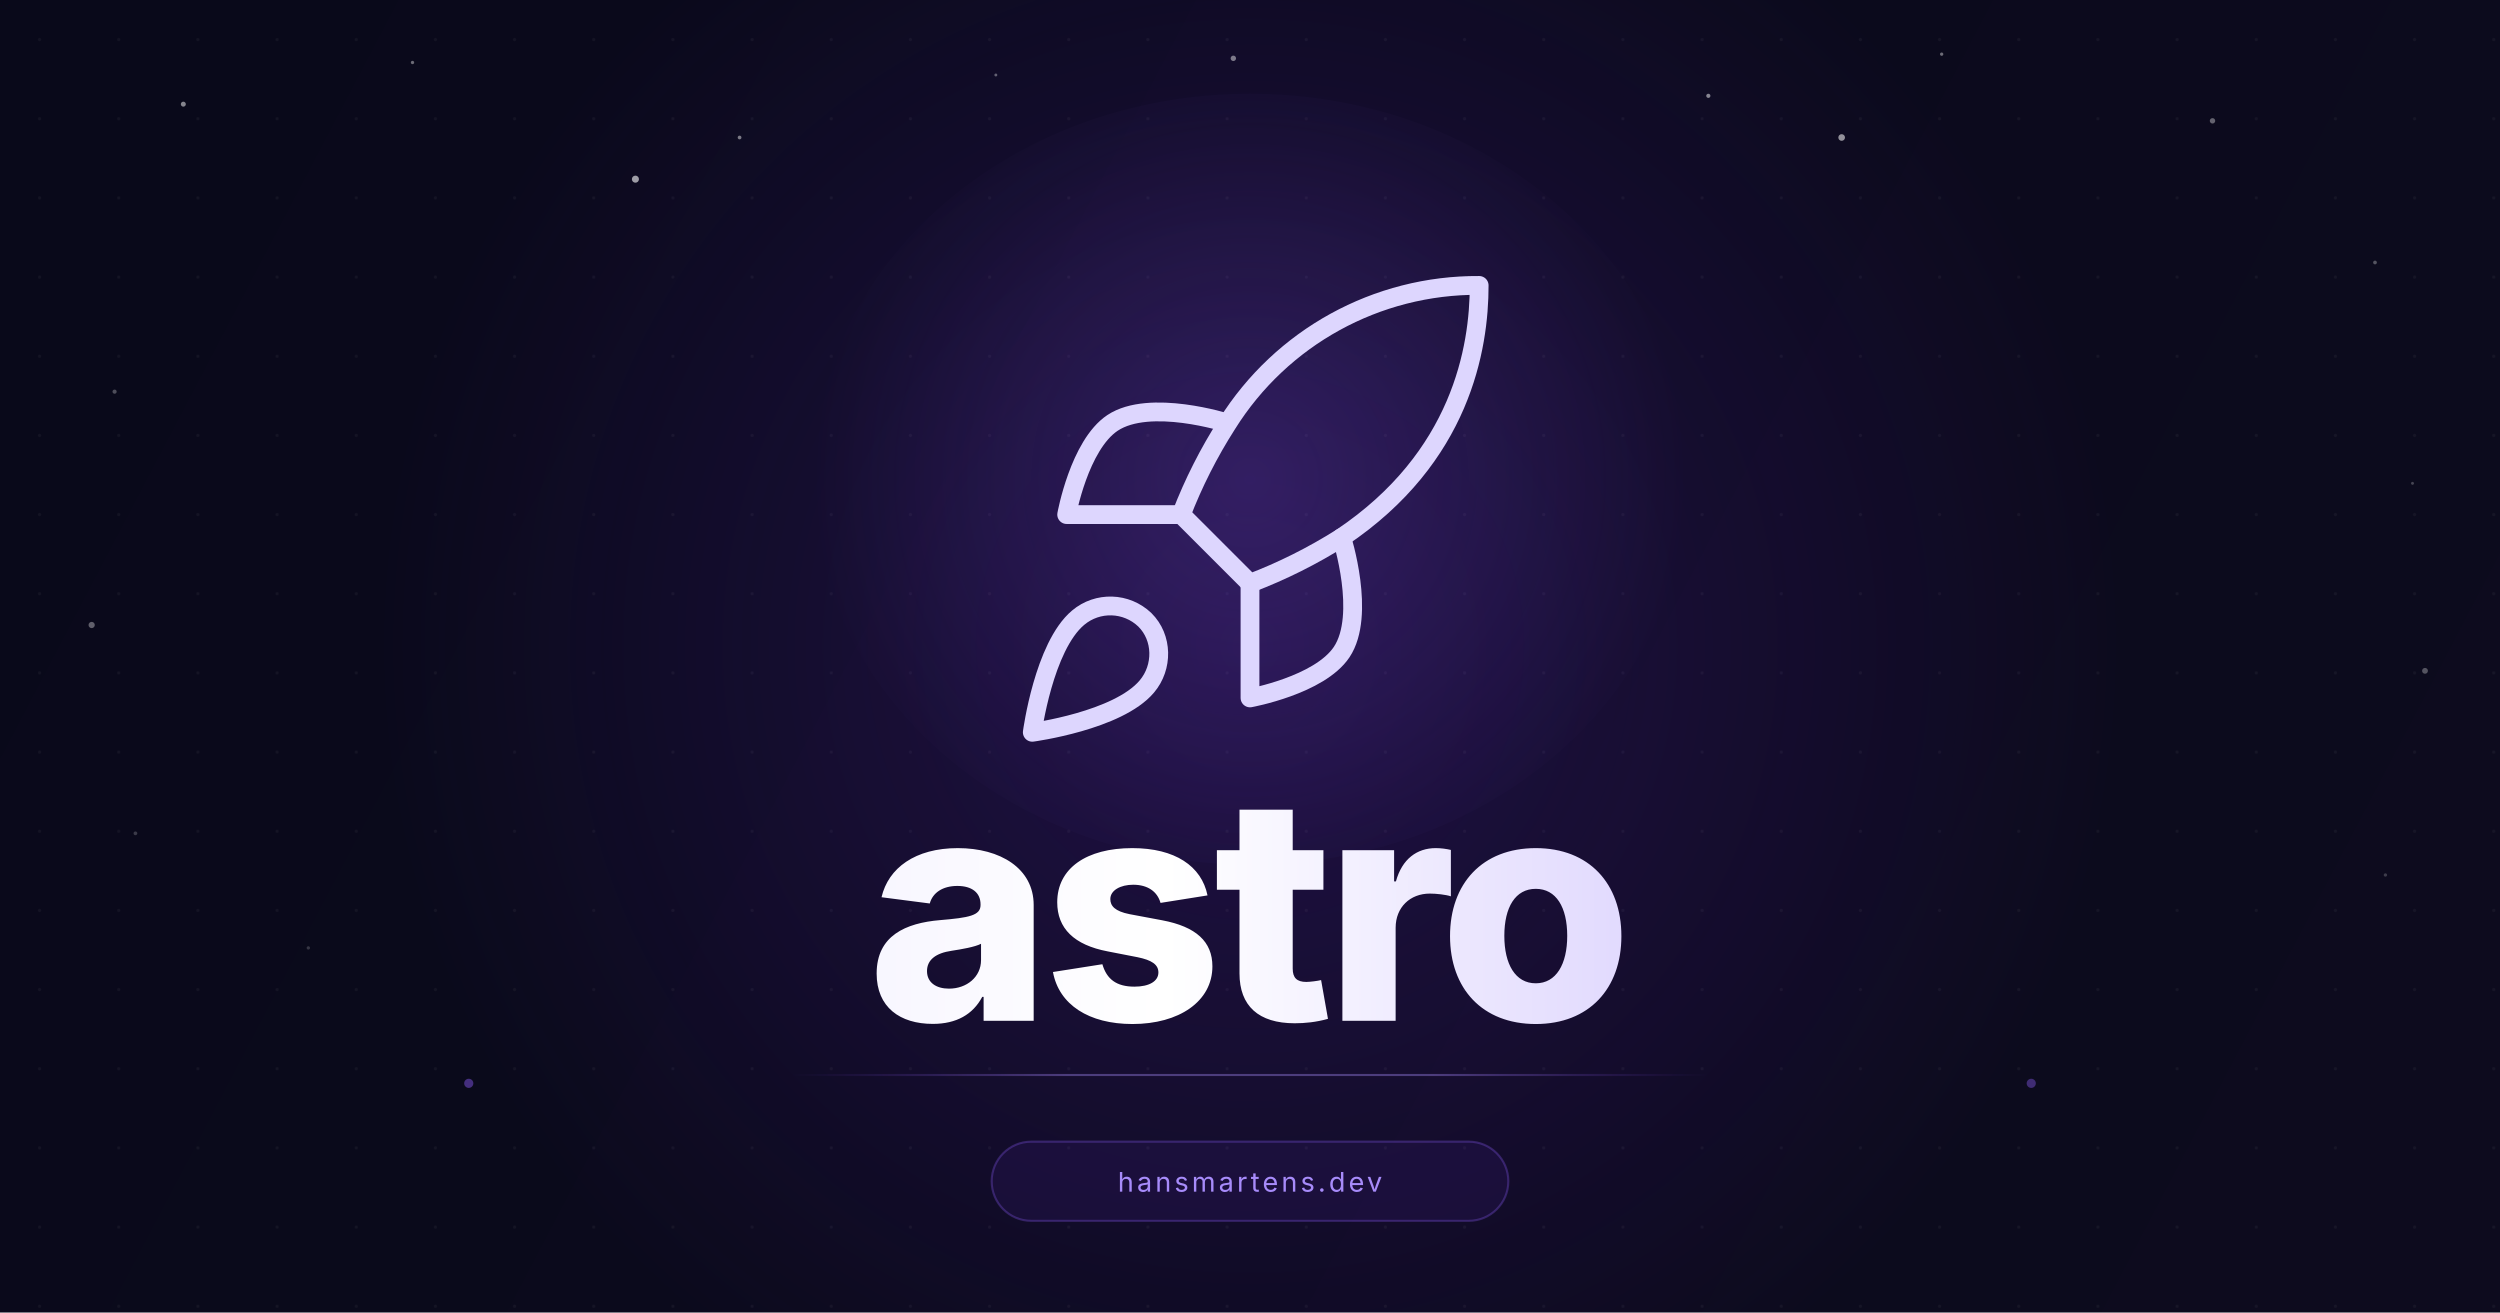
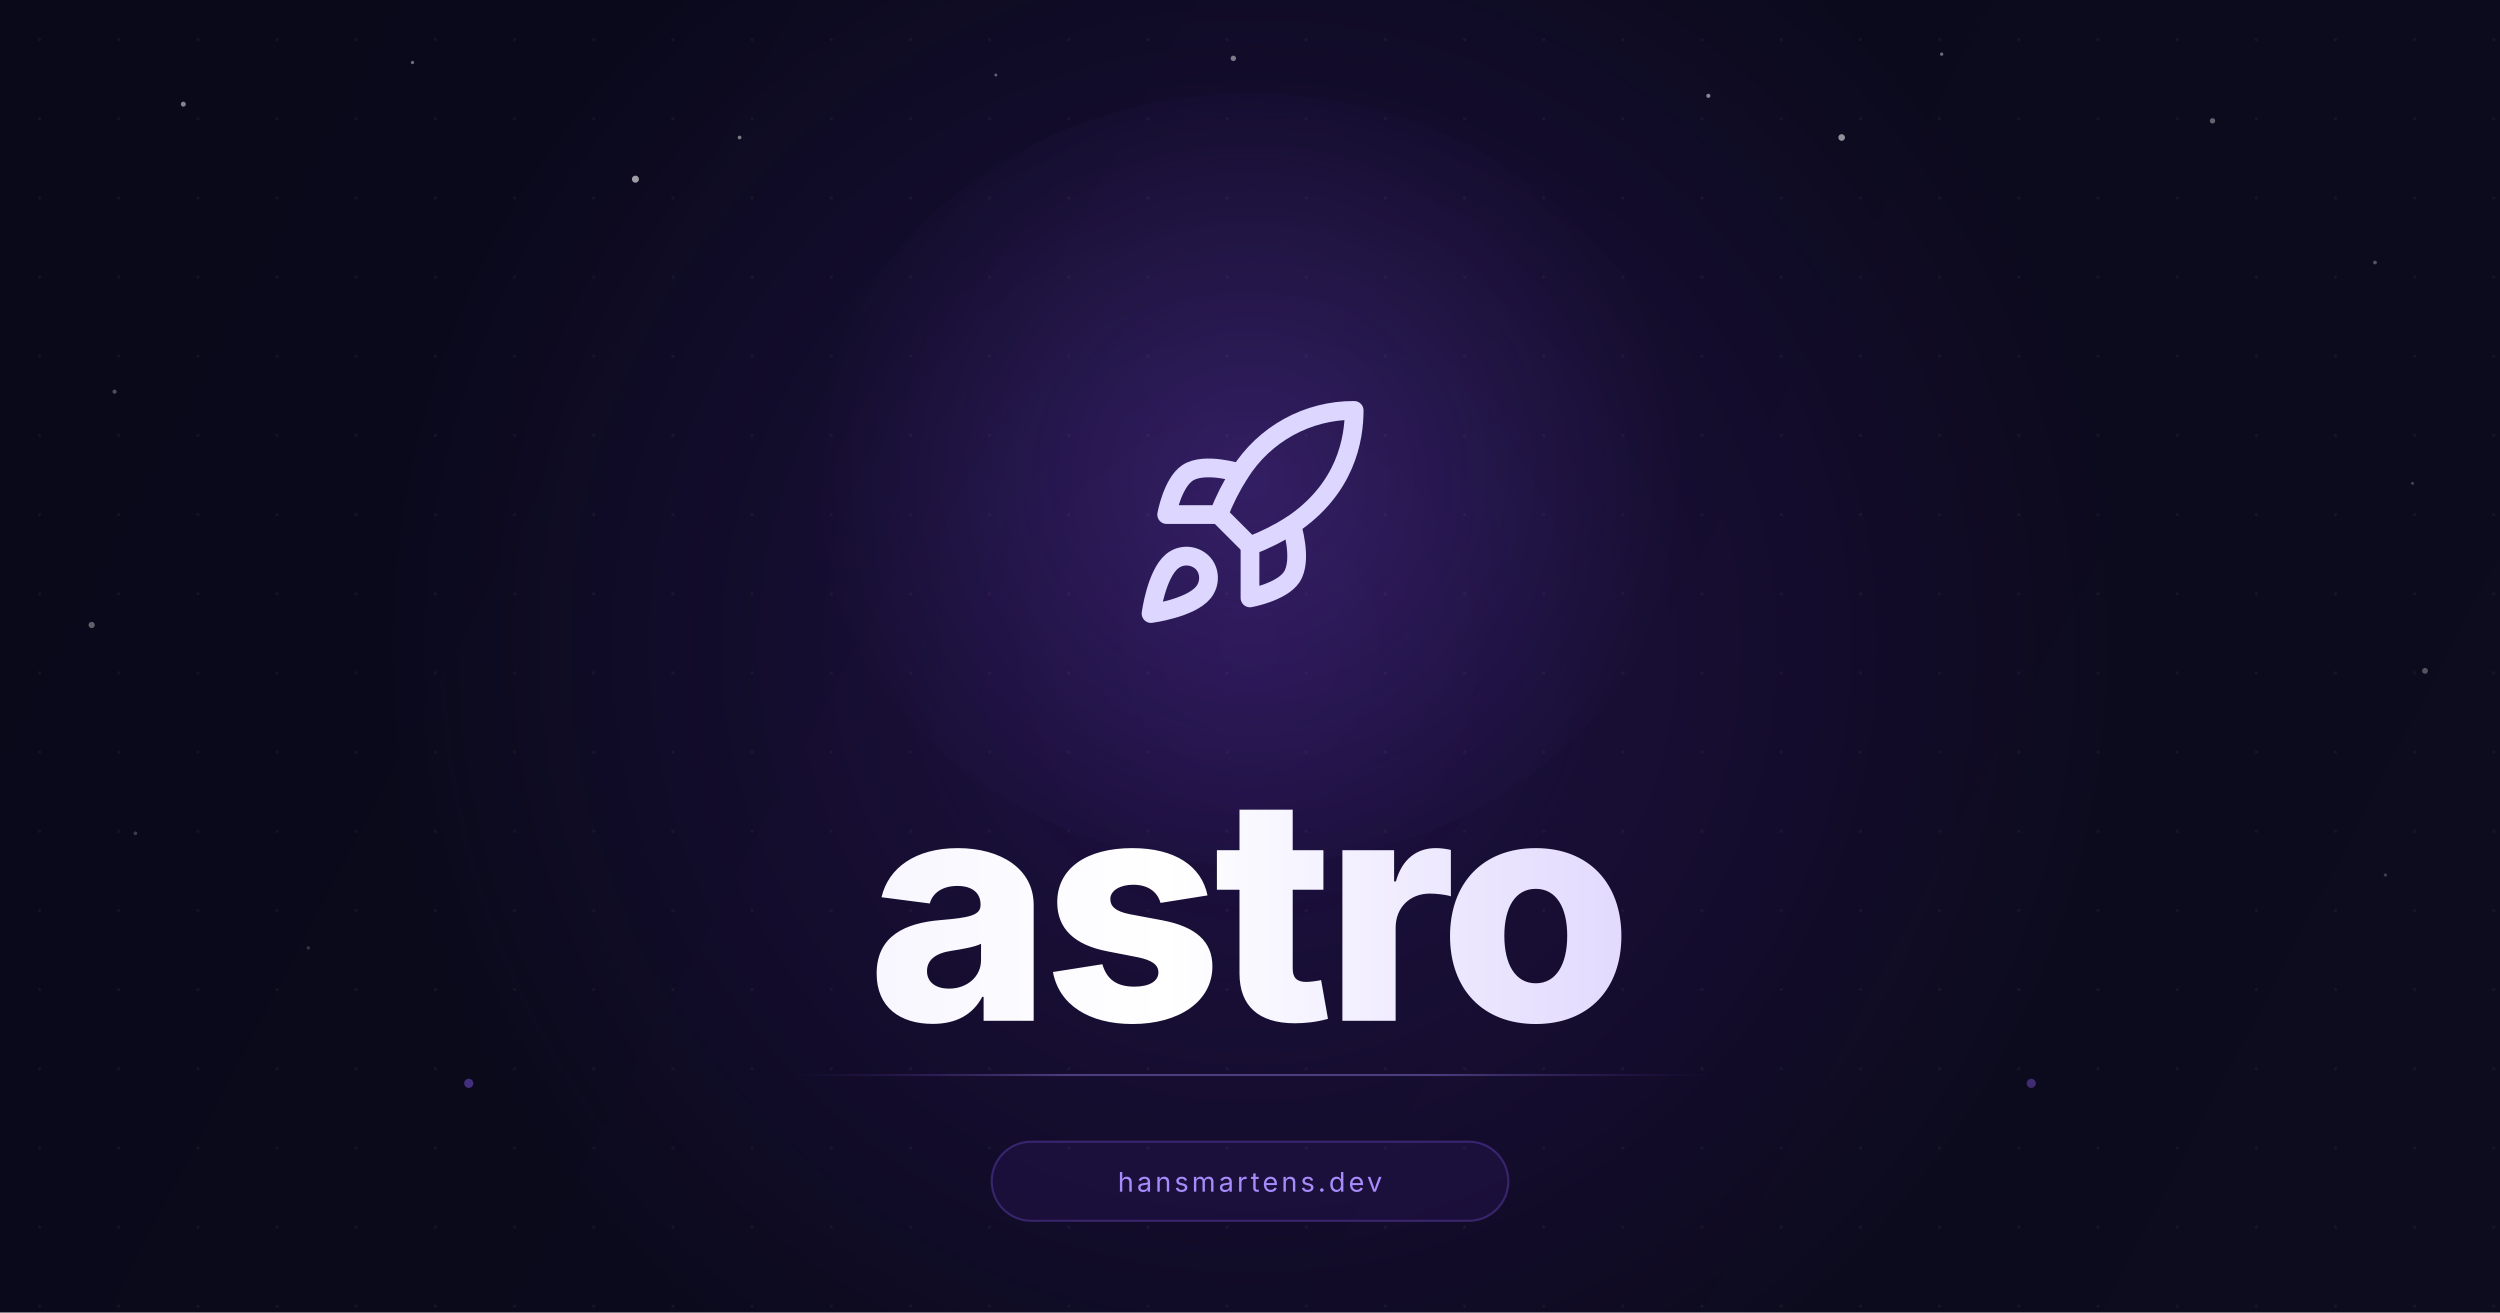
<svg xmlns="http://www.w3.org/2000/svg" width="1200" height="630" viewBox="0 0 1200 630" fill="none">
  <defs>
    <linearGradient id="bg" x1="0" y1="0" x2="1200" y2="630" gradientUnits="userSpaceOnUse">
      <stop offset="0%" stop-color="#09091a" />
      <stop offset="100%" stop-color="#0d0b1e" />
    </linearGradient>
    <radialGradient id="glowMain" cx="600" cy="310" r="420" gradientUnits="userSpaceOnUse">
      <stop offset="0%" stop-color="#6d28d9" stop-opacity="0.22" />
      <stop offset="100%" stop-color="#6d28d9" stop-opacity="0" />
    </radialGradient>
    <radialGradient id="glowRocket" cx="600" cy="230" r="210" gradientUnits="userSpaceOnUse">
      <stop offset="0%" stop-color="#8b5cf6" stop-opacity="0.20" />
      <stop offset="100%" stop-color="#8b5cf6" stop-opacity="0" />
    </radialGradient>
    <linearGradient id="textGrad" x1="200" y1="0" x2="1000" y2="0" gradientUnits="userSpaceOnUse">
      <stop offset="0%" stop-color="#ede9fe" />
      <stop offset="45%" stop-color="#ffffff" />
      <stop offset="100%" stop-color="#c4b5fd" />
    </linearGradient>
    <linearGradient id="lineGrad" x1="380" y1="0" x2="820" y2="0" gradientUnits="userSpaceOnUse">
      <stop offset="0%" stop-color="#7c3aed" stop-opacity="0" />
      <stop offset="30%" stop-color="#a78bfa" stop-opacity="0.38" />
      <stop offset="70%" stop-color="#a78bfa" stop-opacity="0.38" />
      <stop offset="100%" stop-color="#7c3aed" stop-opacity="0" />
    </linearGradient>
    <pattern id="dots" x="0" y="0" width="38" height="38" patternUnits="userSpaceOnUse">
      <circle cx="19" cy="19" r="0.78" fill="#ffffff" fill-opacity="0.042" />
    </pattern>
  </defs>
  <rect width="1200" height="630" fill="url(#bg)" />
  <rect width="1200" height="630" fill="url(#dots)" />
  <rect width="1200" height="630" fill="url(#glowMain)" />
  <ellipse cx="600" cy="230" rx="210" ry="185" fill="url(#glowRocket)" />
  <circle cx="88" cy="50" r="1.2" fill="#ffffff" opacity="0.50" />
  <circle cx="198" cy="30" r="0.8" fill="#ffffff" opacity="0.40" />
  <circle cx="355" cy="66" r="0.9" fill="#ffffff" opacity="0.45" />
  <circle cx="478" cy="36" r="0.7" fill="#ffffff" opacity="0.35" />
  <circle cx="55" cy="188" r="1.0" fill="#ffffff" opacity="0.28" />
  <circle cx="65" cy="400" r="0.9" fill="#ffffff" opacity="0.20" />
  <circle cx="148" cy="455" r="0.8" fill="#ffffff" opacity="0.18" />
  <circle cx="820" cy="46" r="1.0" fill="#ffffff" opacity="0.50" />
  <circle cx="932" cy="26" r="0.8" fill="#ffffff" opacity="0.40" />
  <circle cx="1062" cy="58" r="1.3" fill="#ffffff" opacity="0.36" />
  <circle cx="1140" cy="126" r="0.9" fill="#ffffff" opacity="0.30" />
  <circle cx="1158" cy="232" r="0.7" fill="#ffffff" opacity="0.24" />
  <circle cx="1145" cy="420" r="0.8" fill="#ffffff" opacity="0.20" />
  <circle cx="305" cy="86" r="1.7" fill="#ffffff" opacity="0.60" />
  <circle cx="884" cy="66" r="1.6" fill="#ffffff" opacity="0.55" />
  <circle cx="592" cy="28" r="1.3" fill="#ffffff" opacity="0.45" />
  <circle cx="44" cy="300" r="1.5" fill="#ffffff" opacity="0.35" />
  <circle cx="1164" cy="322" r="1.4" fill="#ffffff" opacity="0.30" />
  <circle cx="225" cy="520" r="2.2" fill="#8b5cf6" opacity="0.45" />
  <circle cx="975" cy="520" r="2.2" fill="#8b5cf6" opacity="0.40" />
-   <g transform="translate(468, 115) scale(11)" stroke="#ddd6fe" stroke-width="0.82" stroke-linecap="round" stroke-linejoin="round" fill="none">
+   <g transform="translate(540, 187) scale(5)" stroke="#ddd6fe" stroke-width="1.80" stroke-linecap="round" stroke-linejoin="round" fill="none">
    <path d="M4.5 16.5c-1.5 1.26-2 5-2 5s3.74-.5 5-2c.71-.84.7-2.13-.09-2.91a2.18 2.18 0 0 0-2.91-.09z" />
    <path d="m12 15-3-3a22 22 0 0 1 2-3.95A12.88 12.88 0 0 1 22 2c0 2.72-.78 7.5-6 11a22.35 22.35 0 0 1-4 2z" />
    <path d="M9 12H4s.55-3.03 2-4c1.62-1.08 5 0 5 0" />
    <path d="M12 15v5s3.03-.55 4-2c1.08-1.62 0-5 0-5" />
  </g>
  <text x="600" y="490" font-family="'Outfit Variable', 'Outfit', -apple-system, BlinkMacSystemFont, 'Segoe UI', sans-serif" font-size="150" font-weight="800" fill="url(#textGrad)" text-anchor="middle" letter-spacing="-4">astro</text>
  <line x1="380" y1="516" x2="820" y2="516" stroke="url(#lineGrad)" stroke-width="1" />
  <rect x="476" y="548" width="248" height="38" rx="19" fill="#7c3aed" fill-opacity="0.08" stroke="#8b5cf6" stroke-opacity="0.30" stroke-width="1" />
  <text x="600" y="572" font-family="'Outfit Variable', 'Outfit', -apple-system, BlinkMacSystemFont, 'Segoe UI', sans-serif" font-size="13" fill="#a78bfa" text-anchor="middle" letter-spacing="1.5">hansmartens.dev</text>
</svg>
